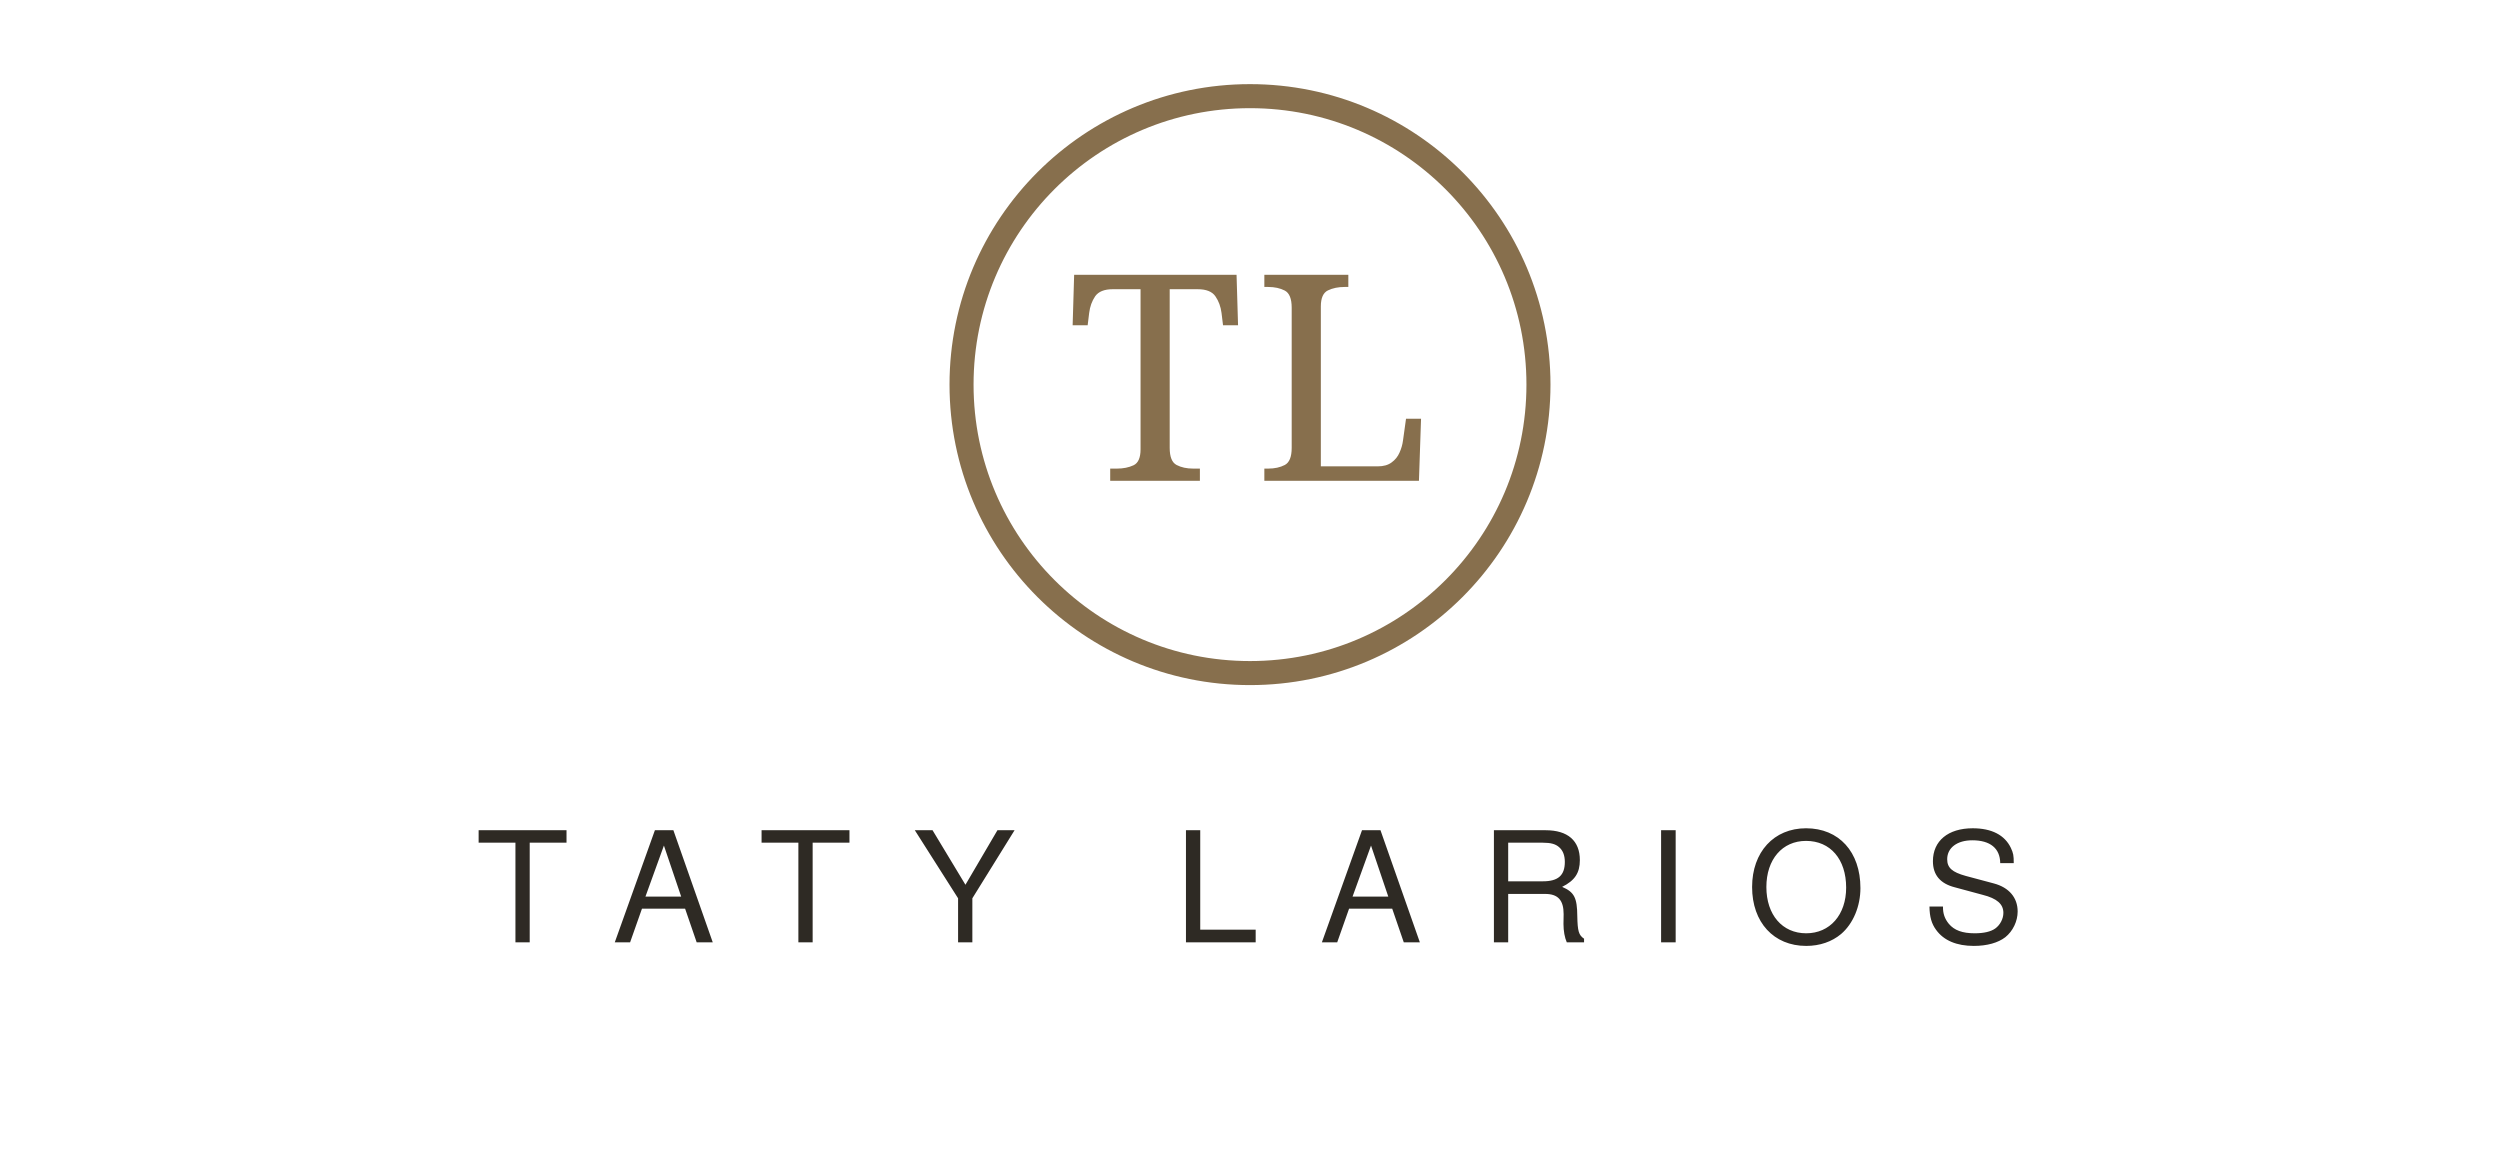
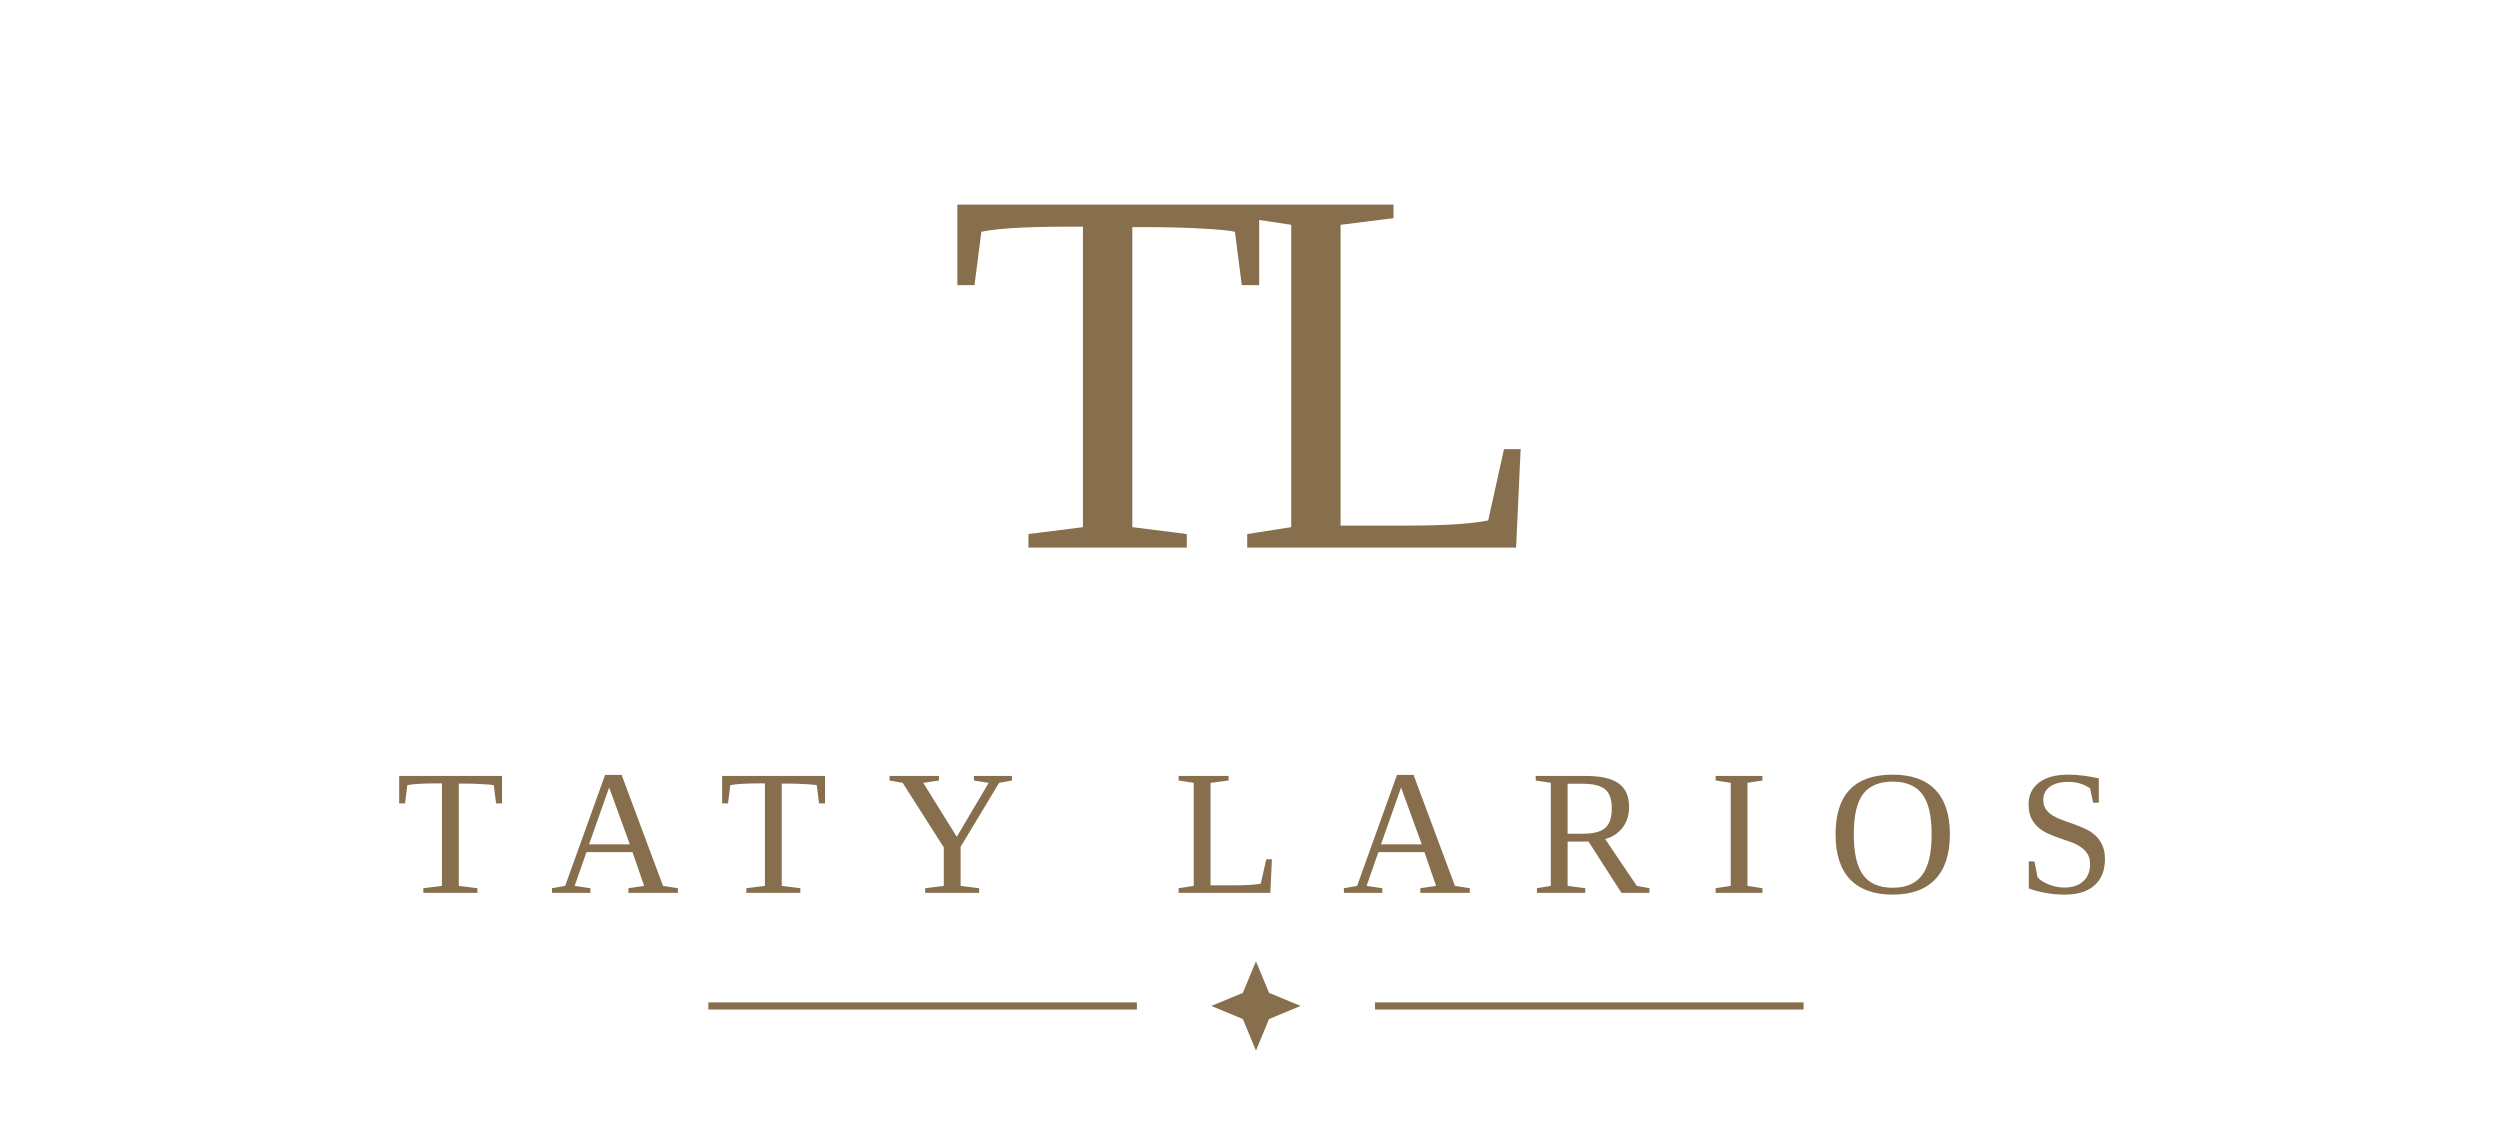
- <svg xmlns="http://www.w3.org/2000/svg" width="260" height="120" viewBox="0 0 260 120" role="img" aria-label="Taty Larios">
-   <g fill="none" stroke="#876F4D" stroke-width="2.5">
-     <circle cx="130" cy="40" r="30" />
+ <svg xmlns="http://www.w3.org/2000/svg" viewBox="0 0 420 190" role="img" aria-label="Taty Larios">
+   <g fill="#876F4D" font-family="'Cormorant Garamond', Didot, 'Bodoni 72', Georgia, 'Times New Roman', serif">
+     <text x="210" y="92" text-anchor="middle" font-size="88" letter-spacing="-6" font-weight="500">TL</text>
+     <text x="211" y="150" text-anchor="middle" font-size="30" letter-spacing="10">TATY LARIOS</text>
+     <g transform="translate(211 169)">
+       <rect x="-92" y="-0.6" width="72" height="1.2" />
+       <rect x="20" y="-0.6" width="72" height="1.2" />
+       <path d="M0 -7.5 L2.2 -2.2 L7.5 0 L2.2 2.2 L0 7.5 L-2.2 2.2 L-7.5 0 L-2.2 -2.2 Z" />
+     </g>
  </g>
-   <text x="130" y="50" text-anchor="middle" font-family="Georgia, 'Cormorant Garamond', serif" font-size="30" fill="#876F4D" letter-spacing="1">TL</text>
-   <text x="130" y="98" text-anchor="middle" font-family="Helvetica, 'Jost', sans-serif" font-size="16" fill="#2E2A24" letter-spacing="6">TATY LARIOS</text>
</svg>
